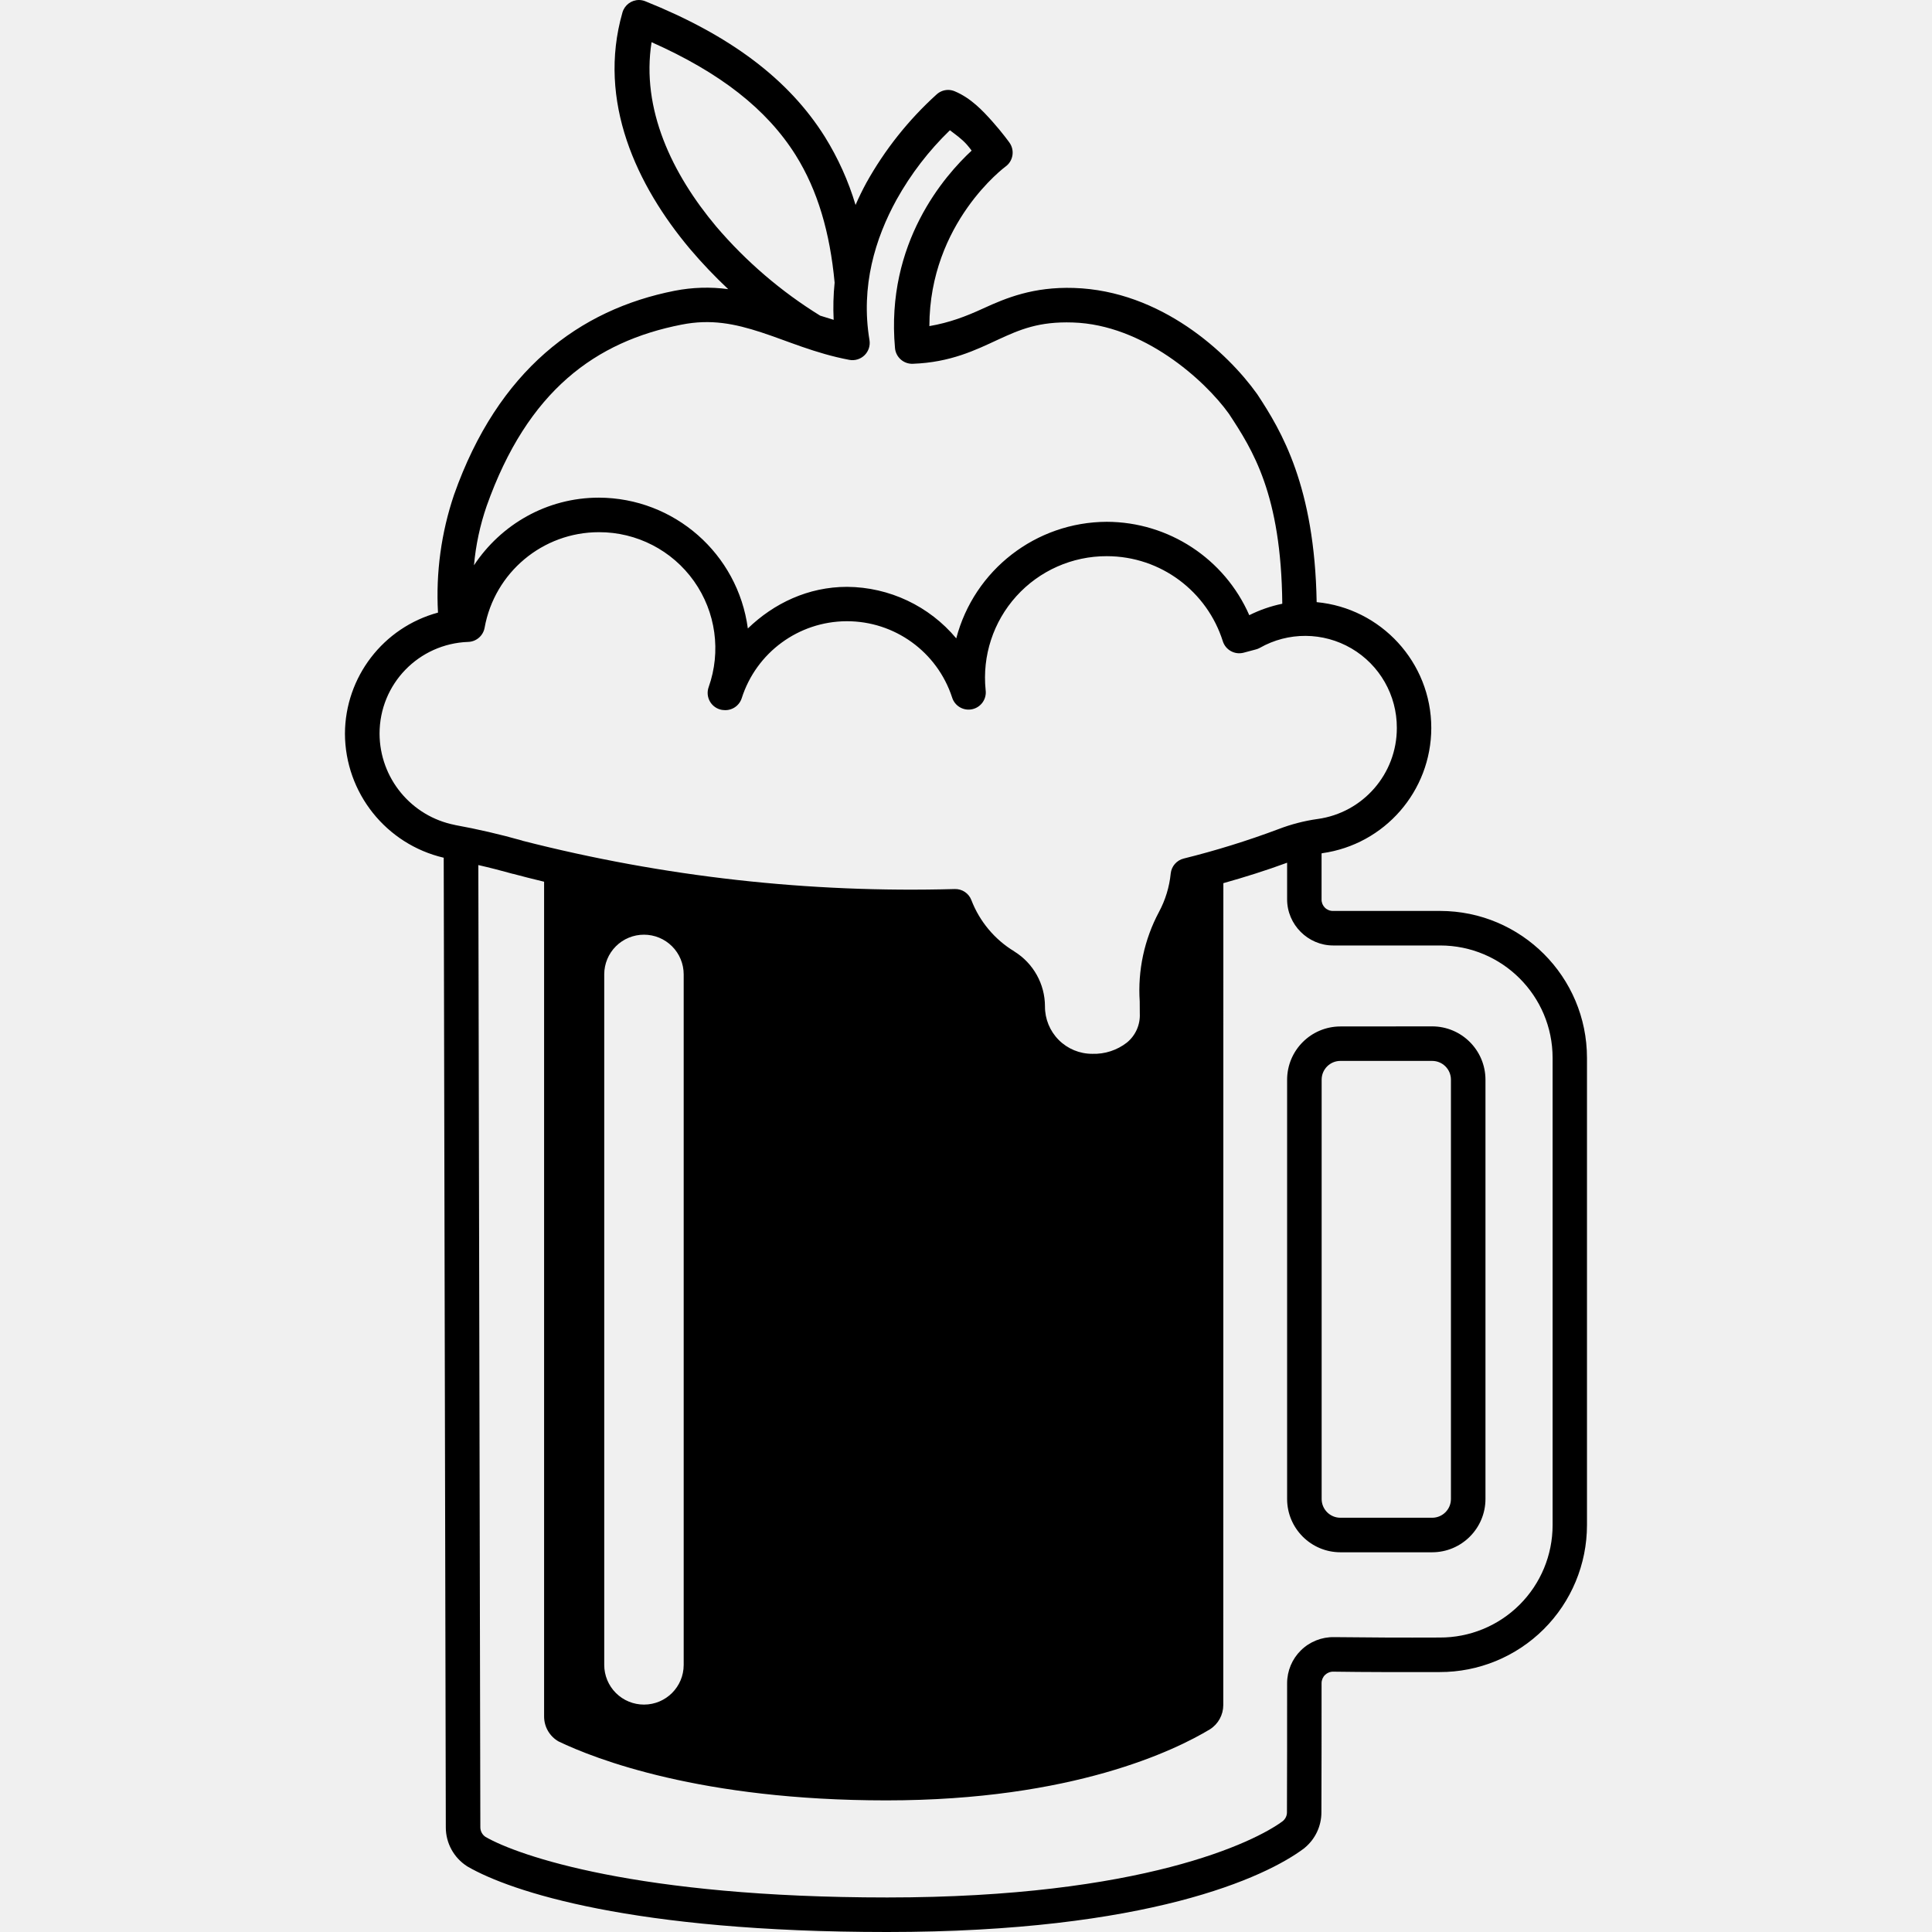
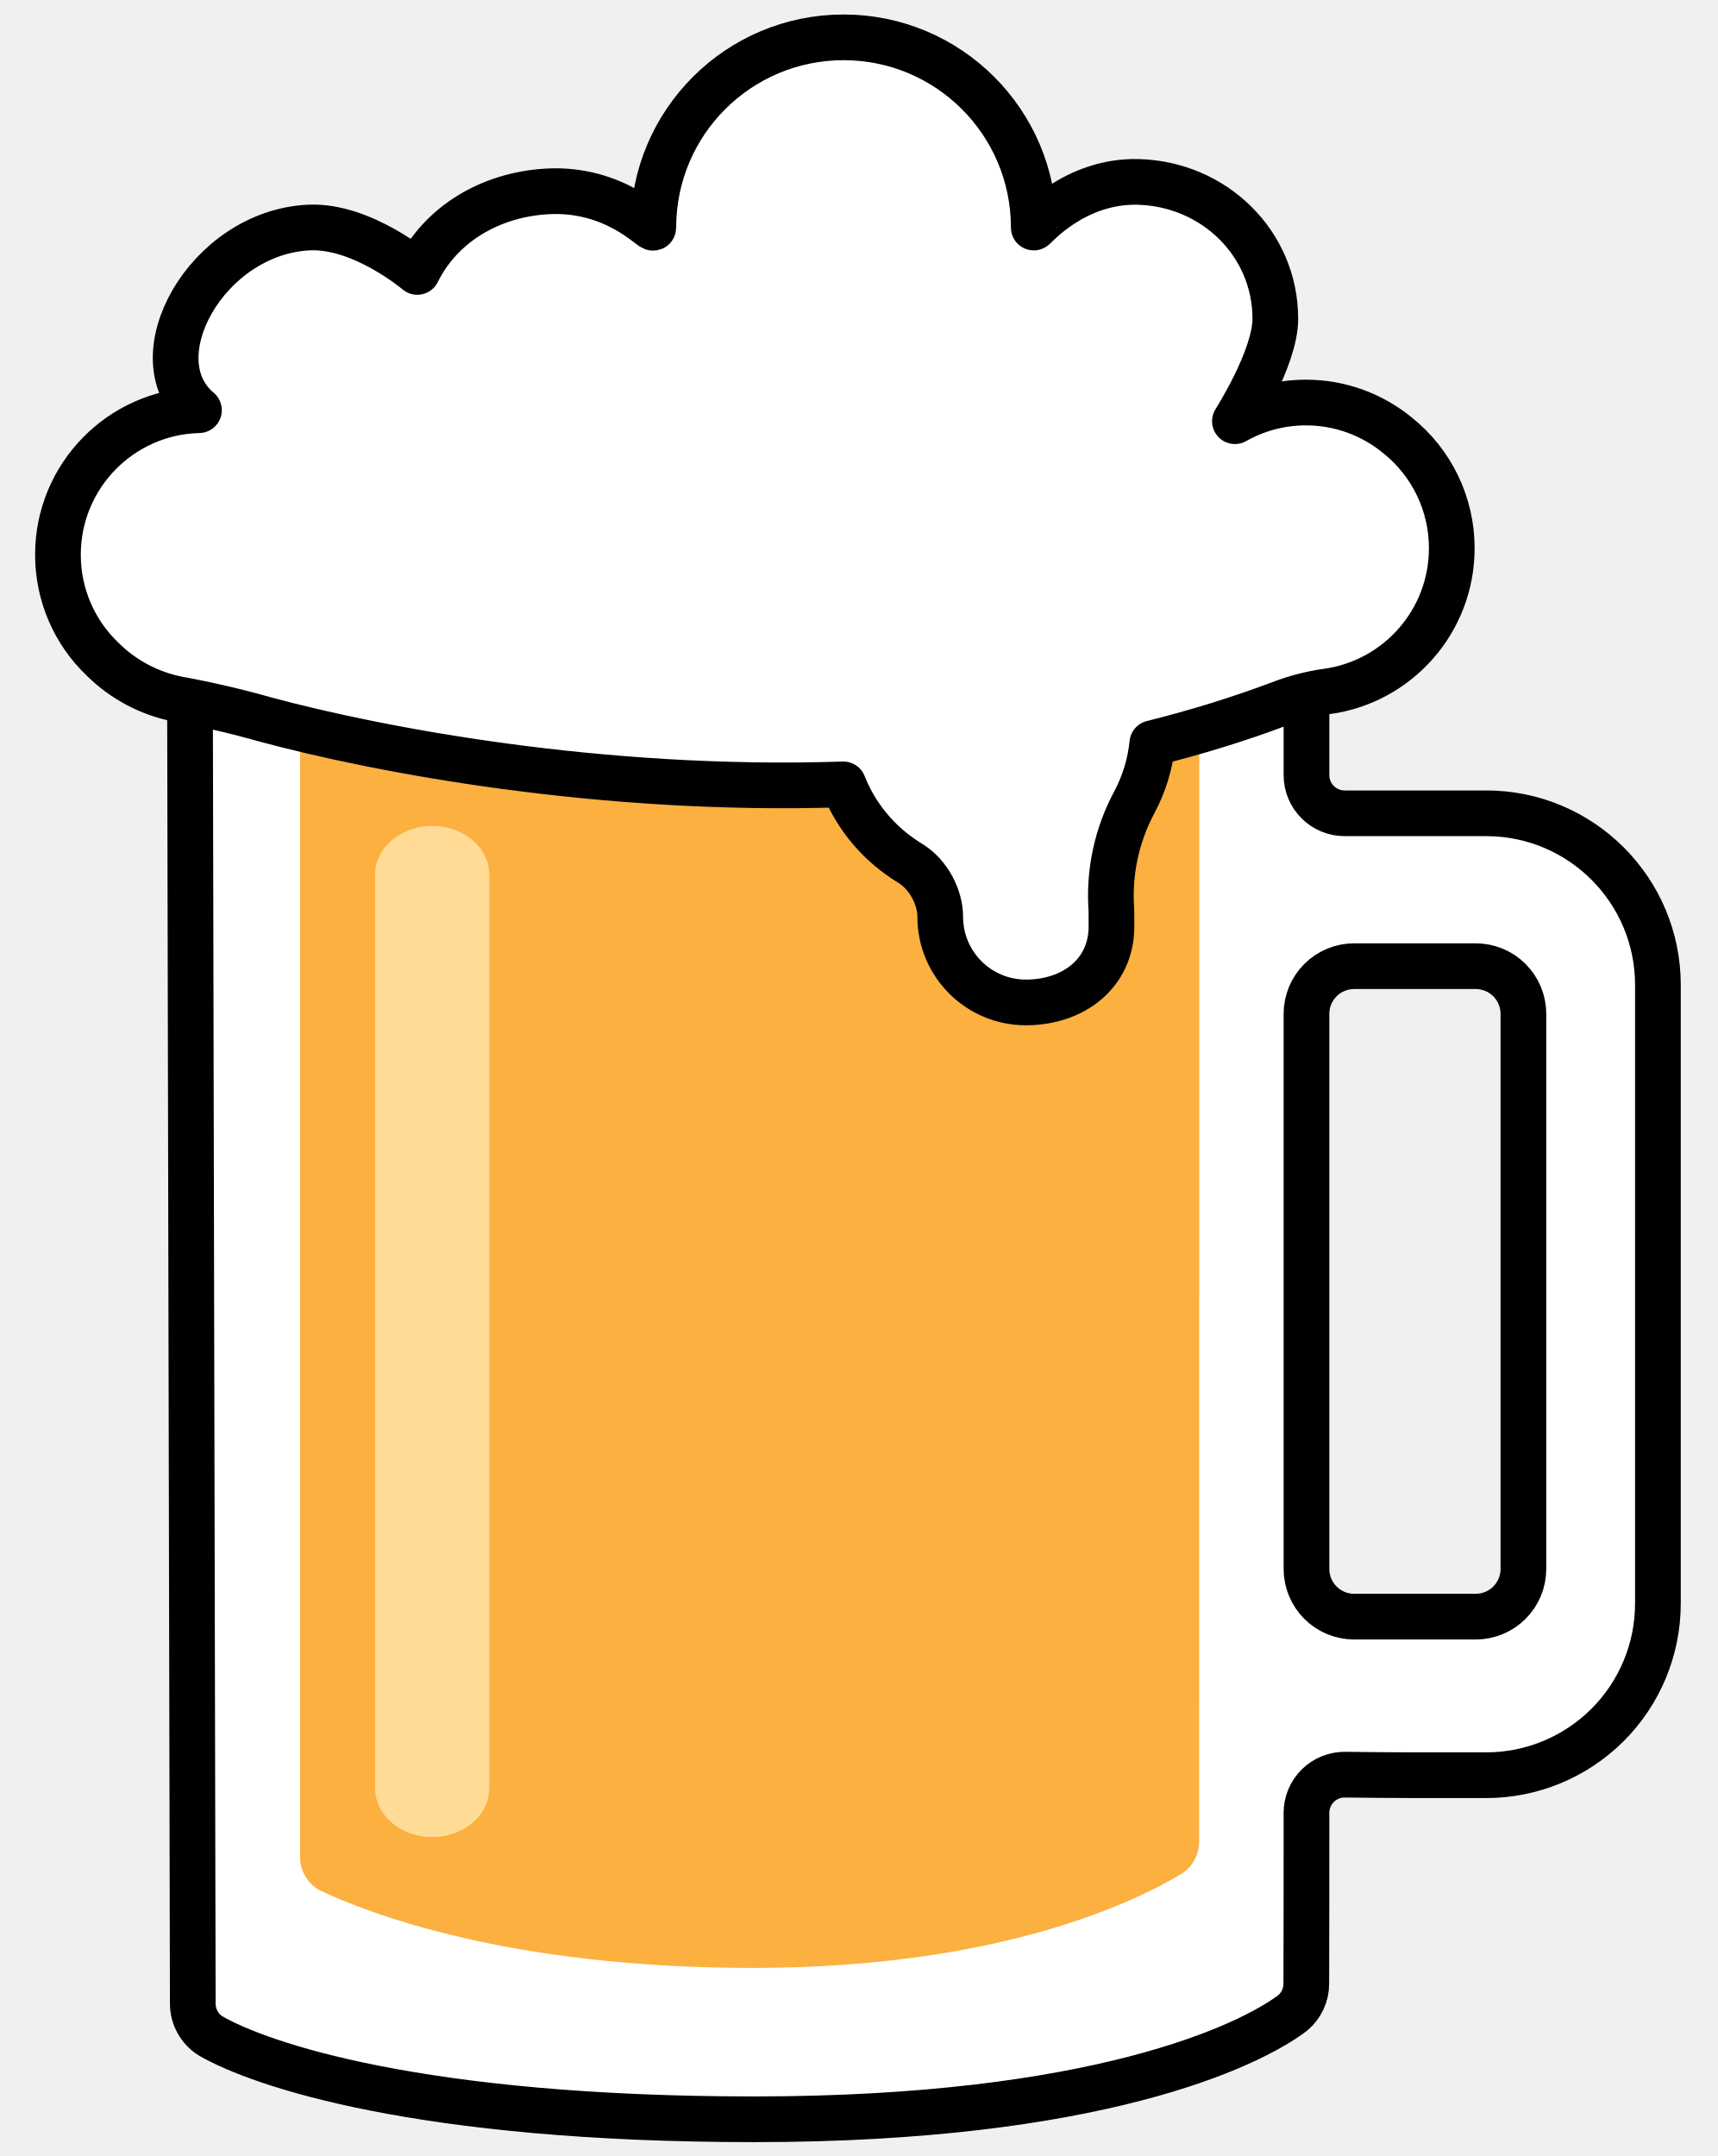
- <svg xmlns="http://www.w3.org/2000/svg" role="img" viewBox="0 0 24 24">
-   <path d="M7.938 0a.214.214 0 0 0-.206.156c-.316 1.104.179 2.15.838 2.935.153.181.313.347.476.501a2.039 2.039 0 0 0-.665.02c-1.184.233-2.193.985-2.74 2.532a3.893 3.893 0 0 0-.2 1.466 1.565 1.565 0 0 0-1.156 1.504 1.59 1.59 0 0 0 1.227 1.541l.026 12.046c0 .195.1.377.264.482a.214.214 0 0 0 .008.005c.537.31 2.047.812 5.21.812 3.238 0 4.7-.678 5.181-1.04a.214.214 0 0 0 .008-.007.571.571 0 0 0 .206-.439c.002-.344.002-1.136.002-1.604a.143.143 0 0 1 .147-.144c.397.006.869.006 1.318.005a1.826 1.826 0 0 0 1.832-1.825v-5.804a1.826 1.826 0 0 0-1.825-1.826H16.56a.14.14 0 0 1-.143-.144V10.6h.007v-.001a1.573 1.573 0 0 0 1.356-1.556c0-.816-.627-1.489-1.424-1.563-.025-1.438-.437-2.126-.736-2.58a.214.214 0 0 0-.005-.007c-.364-.51-1.193-1.282-2.275-1.316-.503-.016-.842.124-1.125.254-.217.1-.42.177-.67.22.002-1.286.945-1.981.945-1.981a.214.214 0 0 0 .05-.298s-.087-.122-.21-.26c-.121-.136-.269-.294-.47-.378a.214.214 0 0 0-.079-.017.214.214 0 0 0-.145.055 4.308 4.308 0 0 0-.875 1.101 3.42 3.42 0 0 0-.133.273 3.497 3.497 0 0 0-.381-.846C9.794.978 9.063.436 8.017.016A.214.214 0 0 0 7.939 0zm.156.524c.85.378 1.43.83 1.79 1.403.274.438.426.962.484 1.584a3.07 3.07 0 0 0-.012.462 6.897 6.897 0 0 1-.168-.052 5.487 5.487 0 0 1-1.29-1.106c-.551-.657-.935-1.46-.804-2.291zM11.8 1.618c.07.054.141.101.212.18.034.039.032.04.058.073-.332.308-1.07 1.144-.952 2.453a.214.214 0 0 0 .222.195c.469-.017.782-.172 1.056-.299.273-.126.508-.228.931-.214.875.027 1.639.715 1.939 1.134.295.449.65 1 .663 2.36a1.66 1.66 0 0 0-.41.142 1.938 1.938 0 0 0-1.77-1.16 1.94 1.94 0 0 0-1.87 1.448 1.783 1.783 0 0 0-1.356-.64c-.484 0-.91.205-1.233.517a1.873 1.873 0 0 0-1.85-1.625c-.649 0-1.218.335-1.552.84a3.1 3.1 0 0 1 .157-.735c.51-1.437 1.355-2.045 2.42-2.254.367-.073.664-.011.99.095.325.106.671.262 1.094.342a.214.214 0 0 0 .252-.245c-.112-.67.073-1.266.336-1.744a3.71 3.71 0 0 1 .663-.863zM7.44 6.611a1.442 1.442 0 0 1 1.363 1.925.214.214 0 0 0 .168.283h.005a.214.214 0 0 0 .238-.146 1.373 1.373 0 0 1 2.613-.01.214.214 0 0 0 .417-.09 1.509 1.509 0 0 1 1.504-1.664c.678 0 1.249.445 1.442 1.056a.214.214 0 0 0 .259.143l.15-.04a.214.214 0 0 0 .051-.02 1.139 1.139 0 0 1 1.702.995 1.14 1.14 0 0 1-.985 1.131.214.214 0 0 0-.001 0 2.215 2.215 0 0 0-.485.126 10.65 10.65 0 0 1-1.176.365.214.214 0 0 0-.162.186 1.276 1.276 0 0 1-.146.478 2.07 2.07 0 0 0-.239 1.111l.001.151a.438.438 0 0 1-.16.36.665.665 0 0 1-.43.14.586.586 0 0 1-.588-.59.803.803 0 0 0-.38-.681.214.214 0 0 0-.002-.002c-.24-.145-.43-.37-.532-.636a.214.214 0 0 0-.207-.138 19.469 19.469 0 0 1-5.37-.6l-.003-.002a9.007 9.007 0 0 0-.838-.194h.003a1.16 1.16 0 0 1-.937-1.134c0-.619.488-1.118 1.101-1.14a.214.214 0 0 0 .204-.176 1.443 1.443 0 0 1 1.42-1.187zm8.549 4.106v.455c0 .314.259.573.572.573h1.329a1.397 1.397 0 0 1 1.397 1.397v5.804a1.396 1.396 0 0 1-1.402 1.396.214.214 0 0 0-.002 0c-.448.002-.918 0-1.31-.005a.573.573 0 0 0-.584.573c0 .468 0 1.262-.002 1.603a.214.214 0 0 0 0 .001c0 .042-.019.08-.05.107-.346.26-1.75.95-4.915.95-3.107 0-4.587-.52-4.99-.752a.143.143 0 0 1-.065-.118l-.025-11.955c.145.033.288.07.431.11a.214.214 0 0 0 .003 0c.115.031.246.064.383.097v10.37c0 .129.069.247.18.31.453.217 1.767.732 4.071.732 2.32 0 3.595-.626 4.022-.884a.357.357 0 0 0 .164-.3l.001-10.21c.267-.075.531-.158.792-.254zm-7.99.894a.493.493 0 0 1 .494.493v8.578a.493.493 0 0 1-.493.493.493.493 0 0 1-.494-.493v-8.578A.493.493 0 0 1 8 11.611zm8.652 1.14a.663.663 0 0 0-.662.662v5.208a.663.663 0 0 0 .662.662h1.14a.663.663 0 0 0 .662-.662v-5.209a.663.663 0 0 0-.662-.662zm0 .428h1.14a.233.233 0 0 1 .233.233v5.21a.233.233 0 0 1-.233.232h-1.14a.233.233 0 0 1-.233-.233v-5.209a.233.233 0 0 1 .233-.233z" />
+ <svg xmlns="http://www.w3.org/2000/svg" clip-rule="evenodd" fill-rule="evenodd" stroke-linejoin="round" viewBox="0 0 180 226" style="cursor: default;">
+   <path d="m155.714 186.084a18 18 0 0 0 18.064-17.998c.002-18.273.002-46.51.002-64.833a18 18 0 0 0 -18-18h-14.838a4 4 0 0 1 -4-4v-9.43h-117.03l.295 138.213a4.001 4.001 0 0 0 1.85 3.365c5.212 3.018 21.921 8.75 57.004 8.75 35.825 0 51.839-7.674 56.424-11.139a3.979 3.979 0 0 0 1.438-3.062c.019-3.825.019-12.688.019-17.924a3.999 3.999 0 0 1 4.083-3.999c4.401.062 9.674.071 14.689.057zm-18.772-79.806c0-1.326.527-2.598 1.464-3.536a5.004 5.004 0 0 1 3.536-1.464h12.738c1.326 0 2.598.527 3.536 1.464a5.004 5.004 0 0 1 1.464 3.536v58.185a5.004 5.004 0 0 1 -1.464 3.536 5.004 5.004 0 0 1 -3.536 1.464h-12.738a5.004 5.004 0 0 1 -3.536-1.464 5.004 5.004 0 0 1 -1.464-3.536z" fill="#fff" fill-rule="nonzero" stroke="#000" stroke-width="4.79" />
+   <path d="m31.449 70.663v123.986c0 1.431.764 2.753 2.003 3.467 5.061 2.412 19.743 8.169 45.484 8.169 25.912 0 40.158-6.995 44.928-9.878a3.987 3.987 0 0 0 1.827-3.351c.011-16.441.011-122.393.011-122.393z" fill="#fbb040" />
+   <g stroke-linecap="round">
+     <path d="m35.521.249v112.816" fill="none" stroke="#ffdb96" stroke-linejoin="miter" stroke-width="11.96" transform="matrix(1 0 0 .84931 9.782 91.452)" />
+     <path d="m43.739 28.505c2.473-4.998 7.628-8.088 13.574-8.44 7.167-.424 11.167 4.197 11.167 3.787 0-11.012 8.928-19.938 19.941-19.938 11.014 0 19.936 8.926 19.936 19.938 0 .113 4.241-4.967 10.965-4.783 7.924.217 14.355 6.427 14.355 14.355 0 4.103-4.236 10.728-4.236 10.728a15.073 15.073 0 0 1 7.432-1.957 15.09 15.09 0 0 1 9.59 3.421 15.119 15.119 0 0 1 5.708 11.851c0 7.666-5.691 14.001-13.079 15.012a22.339 22.339 0 0 0 -4.891 1.27c-4.391 1.655-8.881 3.027-13.417 4.159a16.66 16.66 0 0 1 -1.909 6.231 20.723 20.723 0 0 0 -2.38 11.257c-.002.236.007 1.472.007 1.71 0 4.956-4.016 7.972-8.976 7.972a8.971 8.971 0 0 1 -8.971-8.972c0-2-1.177-4.388-3.11-5.587a16.564 16.564 0 0 1 -1.3-.873 16.842 16.842 0 0 1 -5.746-7.424c-25.55.846-48.861-3.64-60.612-6.809a98.218 98.218 0 0 0 -9.171-2.13 15.439 15.439 0 0 1 -7.83-4.151 15.112 15.112 0 0 1 -4.713-10.985c0-8.245 6.581-14.952 14.781-15.149-6.472-5.418.795-18.648 11.537-19.148 5.566-.259 11.348 4.655 11.348 4.655z" fill="#fff" stroke="#000" stroke-width="4.79" />
+   </g>
</svg>
